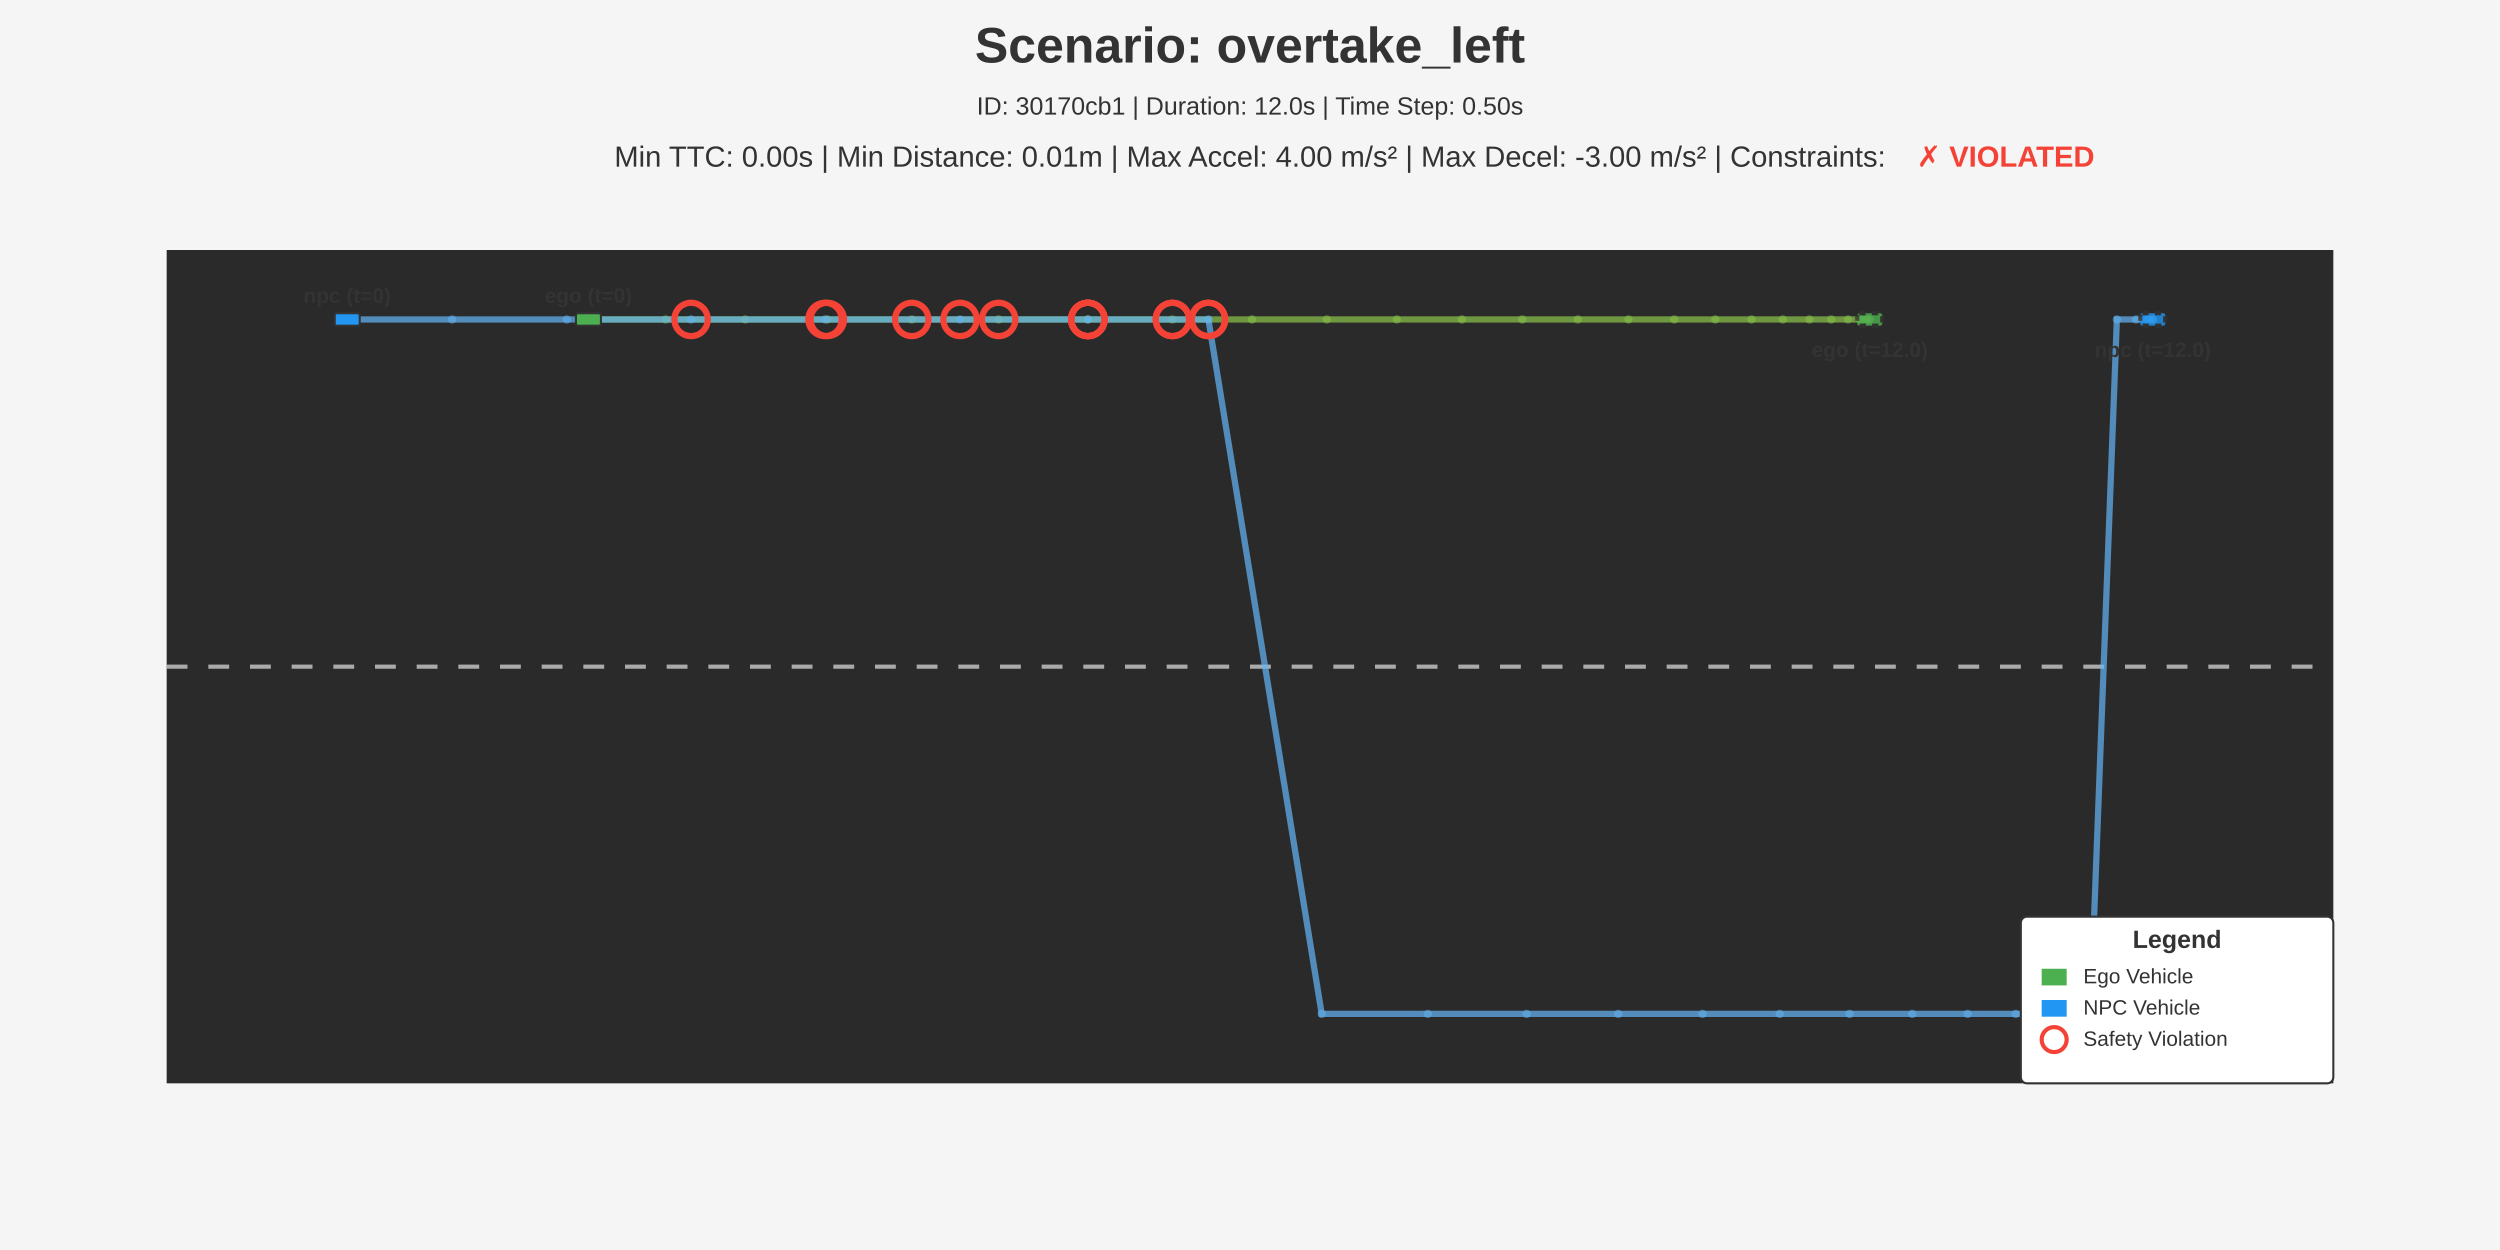
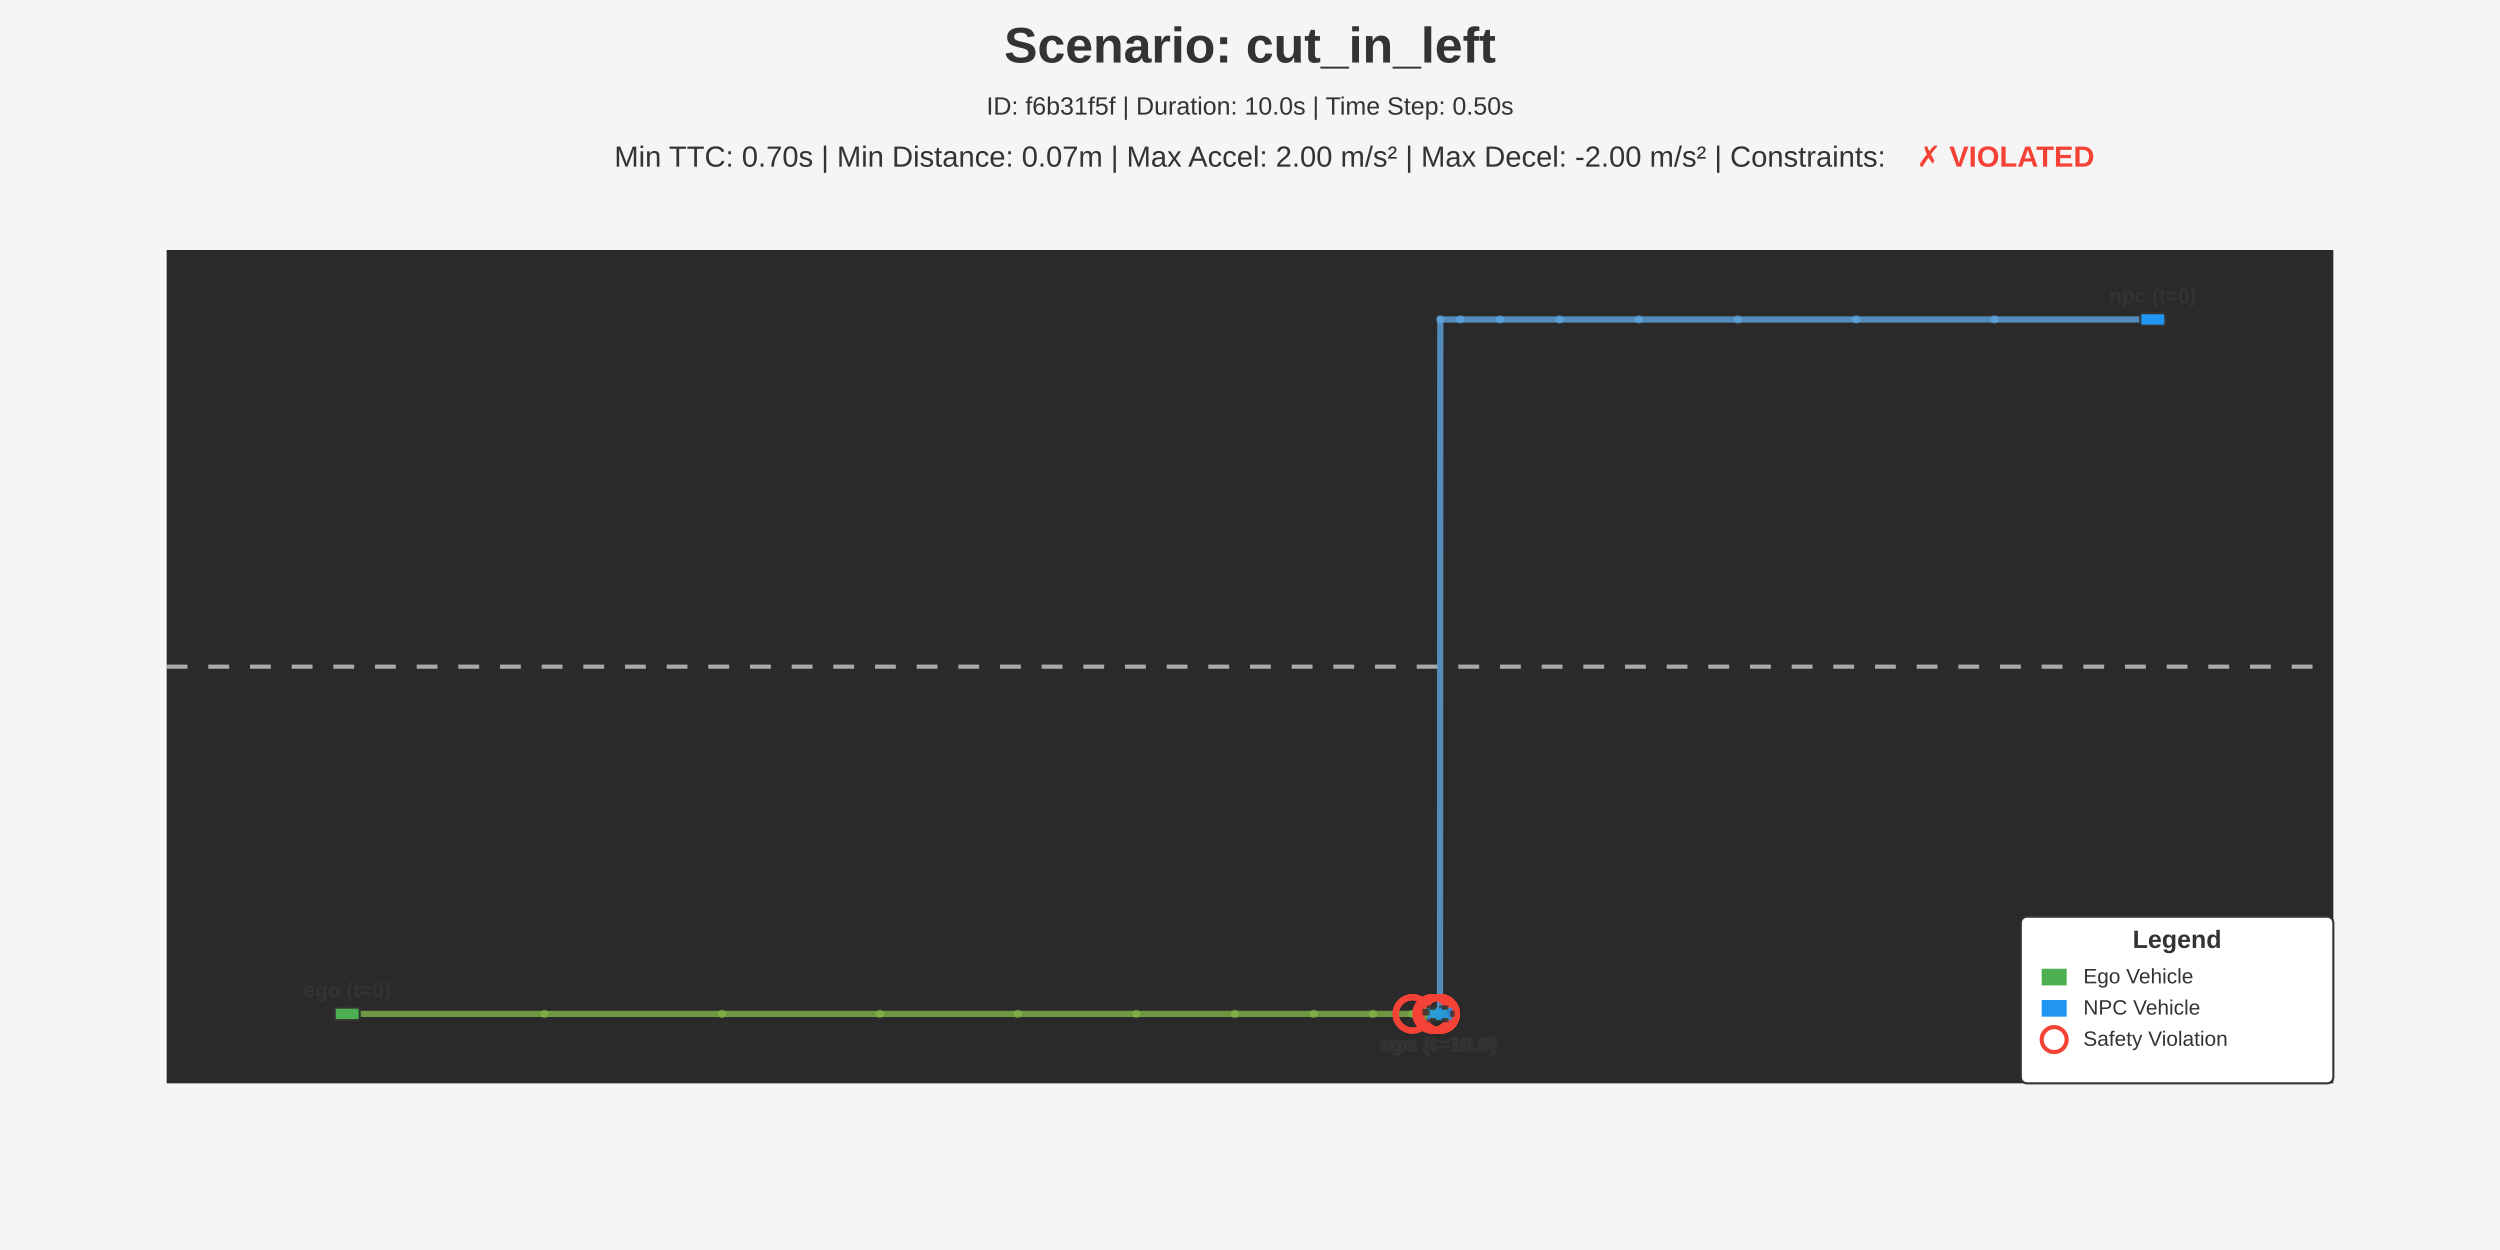
<svg xmlns="http://www.w3.org/2000/svg" height="600" viewBox="0 0 1200 600" width="1200">
  <rect fill="#F5F5F5" height="600" width="1200" />
  <g id="header">
    <text fill="#333333" font-family="Arial, sans-serif" font-size="24" font-weight="bold" text-anchor="middle" x="600" y="30">
- Scenario: overtake_left
+ Scenario: cut_in_left
</text>
    <text fill="#333333" font-family="Arial, sans-serif" font-size="12" text-anchor="middle" x="600" y="55">
- ID: 30170cb1 | Duration: 12.0s | Time Step: 0.50s
+ ID: f6b31f5f | Duration: 10.0s | Time Step: 0.50s
</text>
  </g>
  <g id="metrics">
    <text fill="#333333" font-family="Arial, sans-serif" font-size="14" text-anchor="middle" x="600" y="80">
- Min TTC: 0.00s | Min Distance: 0.01m | Max Accel: 4.00 m/s² | Max Decel: -3.00 m/s² | Constraints: 
+ Min TTC: 0.70s | Min Distance: 0.07m | Max Accel: 2.00 m/s² | Max Decel: -2.00 m/s² | Constraints: 
</text>
    <text fill="#F44336" font-family="Arial, sans-serif" font-size="14" font-weight="bold" text-anchor="start" x="920" y="80">
✗ VIOLATED
</text>
  </g>
  <rect fill="#2A2A2A" height="400" width="1040" x="80" y="120" />
  <g id="lane_markings">
    <line opacity="0.6" stroke="#FFFFFF" stroke-dasharray="10,10" stroke-width="2" x1="80" x2="1120" y1="320" y2="320" />
    <line stroke="#FFFFFF" stroke-width="3" x1="80" x2="1120" y1="-13.333" y2="-13.333" />
    <line stroke="#FFFFFF" stroke-width="3" x1="80" x2="1120" y1="653.333" y2="653.333" />
  </g>
  <g id="trajectories">
-     <path d="M 282.448 153.333 L 319.512 153.333 L 357.735 153.333 L 397.117 153.333 L 437.656 153.333 L 479.354 153.333 L 522.21 153.333 L 562.75 153.333 L 600.973 153.333 L 636.879 153.333 L 670.469 153.333 L 701.743 153.333 L 730.7 153.333 L 757.34 153.333 L 781.664 153.333 L 803.671 153.333 L 823.361 153.333 L 840.736 153.333 L 855.793 153.333 L 868.534 153.333 L 878.959 153.333 L 887.067 153.333 L 892.858 153.333 L 896.333 153.333 L 897.491 153.333 " fill="none" opacity="0.7" stroke="#8BC34A" stroke-width="3" />
-     <circle cx="282.448" cy="153.333" fill="#8BC34A" opacity="0.5" r="2" />
-     <circle cx="319.512" cy="153.333" fill="#8BC34A" opacity="0.5" r="2" />
-     <circle cx="357.735" cy="153.333" fill="#8BC34A" opacity="0.5" r="2" />
-     <circle cx="397.117" cy="153.333" fill="#8BC34A" opacity="0.5" r="2" />
-     <circle cx="437.656" cy="153.333" fill="#8BC34A" opacity="0.5" r="2" />
-     <circle cx="479.354" cy="153.333" fill="#8BC34A" opacity="0.5" r="2" />
-     <circle cx="522.21" cy="153.333" fill="#8BC34A" opacity="0.5" r="2" />
-     <circle cx="562.75" cy="153.333" fill="#8BC34A" opacity="0.5" r="2" />
-     <circle cx="600.973" cy="153.333" fill="#8BC34A" opacity="0.5" r="2" />
-     <circle cx="636.879" cy="153.333" fill="#8BC34A" opacity="0.5" r="2" />
-     <circle cx="670.469" cy="153.333" fill="#8BC34A" opacity="0.5" r="2" />
-     <circle cx="701.743" cy="153.333" fill="#8BC34A" opacity="0.5" r="2" />
-     <circle cx="730.7" cy="153.333" fill="#8BC34A" opacity="0.5" r="2" />
-     <circle cx="757.34" cy="153.333" fill="#8BC34A" opacity="0.5" r="2" />
-     <circle cx="781.664" cy="153.333" fill="#8BC34A" opacity="0.5" r="2" />
-     <circle cx="803.671" cy="153.333" fill="#8BC34A" opacity="0.5" r="2" />
-     <circle cx="823.361" cy="153.333" fill="#8BC34A" opacity="0.5" r="2" />
-     <circle cx="840.736" cy="153.333" fill="#8BC34A" opacity="0.5" r="2" />
-     <circle cx="855.793" cy="153.333" fill="#8BC34A" opacity="0.5" r="2" />
-     <circle cx="868.534" cy="153.333" fill="#8BC34A" opacity="0.5" r="2" />
-     <circle cx="878.959" cy="153.333" fill="#8BC34A" opacity="0.5" r="2" />
-     <circle cx="887.067" cy="153.333" fill="#8BC34A" opacity="0.5" r="2" />
-     <circle cx="892.858" cy="153.333" fill="#8BC34A" opacity="0.5" r="2" />
-     <circle cx="896.333" cy="153.333" fill="#8BC34A" opacity="0.5" r="2" />
-     <circle cx="897.491" cy="153.333" fill="#8BC34A" opacity="0.5" r="2" />
-     <path d="M 166.667 153.333 L 217.052 153.333 L 272.07 153.333 L 331.721 153.333 L 396.005 153.333 L 460.822 153.333 L 522.164 153.333 L 580.031 153.333 L 634.424 486.667 L 685.342 486.667 L 732.784 486.667 L 776.753 486.667 L 817.246 486.667 L 854.264 486.667 L 887.808 486.667 L 917.877 486.667 L 944.471 486.667 L 967.59 486.667 L 987.234 486.667 L 1003.404 486.667 L 1016.098 153.333 L 1025.318 153.333 L 1031.063 153.333 L 1033.333 153.333 L 1033.333 153.333 " fill="none" opacity="0.7" stroke="#64B5F6" stroke-width="3" />
-     <circle cx="166.667" cy="153.333" fill="#64B5F6" opacity="0.5" r="2" />
-     <circle cx="217.052" cy="153.333" fill="#64B5F6" opacity="0.5" r="2" />
-     <circle cx="272.07" cy="153.333" fill="#64B5F6" opacity="0.5" r="2" />
-     <circle cx="331.721" cy="153.333" fill="#64B5F6" opacity="0.5" r="2" />
-     <circle cx="396.005" cy="153.333" fill="#64B5F6" opacity="0.5" r="2" />
-     <circle cx="460.822" cy="153.333" fill="#64B5F6" opacity="0.5" r="2" />
-     <circle cx="522.164" cy="153.333" fill="#64B5F6" opacity="0.5" r="2" />
-     <circle cx="580.031" cy="153.333" fill="#64B5F6" opacity="0.5" r="2" />
-     <circle cx="634.424" cy="486.667" fill="#64B5F6" opacity="0.5" r="2" />
-     <circle cx="685.342" cy="486.667" fill="#64B5F6" opacity="0.5" r="2" />
-     <circle cx="732.784" cy="486.667" fill="#64B5F6" opacity="0.5" r="2" />
-     <circle cx="776.753" cy="486.667" fill="#64B5F6" opacity="0.5" r="2" />
-     <circle cx="817.246" cy="486.667" fill="#64B5F6" opacity="0.5" r="2" />
-     <circle cx="854.264" cy="486.667" fill="#64B5F6" opacity="0.5" r="2" />
-     <circle cx="887.808" cy="486.667" fill="#64B5F6" opacity="0.5" r="2" />
-     <circle cx="917.877" cy="486.667" fill="#64B5F6" opacity="0.5" r="2" />
-     <circle cx="944.471" cy="486.667" fill="#64B5F6" opacity="0.5" r="2" />
-     <circle cx="967.59" cy="486.667" fill="#64B5F6" opacity="0.5" r="2" />
-     <circle cx="987.234" cy="486.667" fill="#64B5F6" opacity="0.5" r="2" />
-     <circle cx="1003.404" cy="486.667" fill="#64B5F6" opacity="0.5" r="2" />
-     <circle cx="1016.098" cy="153.333" fill="#64B5F6" opacity="0.5" r="2" />
-     <circle cx="1025.318" cy="153.333" fill="#64B5F6" opacity="0.5" r="2" />
-     <circle cx="1031.063" cy="153.333" fill="#64B5F6" opacity="0.5" r="2" />
+     <path d="M 166.667 486.667 L 261.348 486.667 L 346.561 486.667 L 422.307 486.667 L 488.584 486.667 L 545.392 486.667 L 592.733 486.667 L 630.606 486.667 L 659.01 486.667 L 677.947 486.667 L 687.415 486.667 L 687.651 486.667 L 687.888 486.667 L 688.125 486.667 L 688.361 486.667 L 688.598 486.667 L 688.835 486.667 L 689.072 486.667 L 689.308 486.667 L 689.545 486.667 L 689.782 486.667 " fill="none" opacity="0.7" stroke="#8BC34A" stroke-width="3" />
+     <circle cx="166.667" cy="486.667" fill="#8BC34A" opacity="0.5" r="2" />
+     <circle cx="261.348" cy="486.667" fill="#8BC34A" opacity="0.5" r="2" />
+     <circle cx="346.561" cy="486.667" fill="#8BC34A" opacity="0.5" r="2" />
+     <circle cx="422.307" cy="486.667" fill="#8BC34A" opacity="0.5" r="2" />
+     <circle cx="488.584" cy="486.667" fill="#8BC34A" opacity="0.5" r="2" />
+     <circle cx="545.392" cy="486.667" fill="#8BC34A" opacity="0.5" r="2" />
+     <circle cx="592.733" cy="486.667" fill="#8BC34A" opacity="0.5" r="2" />
+     <circle cx="630.606" cy="486.667" fill="#8BC34A" opacity="0.5" r="2" />
+     <circle cx="659.01" cy="486.667" fill="#8BC34A" opacity="0.5" r="2" />
+     <circle cx="677.947" cy="486.667" fill="#8BC34A" opacity="0.5" r="2" />
+     <circle cx="687.415" cy="486.667" fill="#8BC34A" opacity="0.5" r="2" />
+     <circle cx="687.651" cy="486.667" fill="#8BC34A" opacity="0.5" r="2" />
+     <circle cx="687.888" cy="486.667" fill="#8BC34A" opacity="0.5" r="2" />
+     <circle cx="688.125" cy="486.667" fill="#8BC34A" opacity="0.5" r="2" />
+     <circle cx="688.361" cy="486.667" fill="#8BC34A" opacity="0.5" r="2" />
+     <circle cx="688.598" cy="486.667" fill="#8BC34A" opacity="0.5" r="2" />
+     <circle cx="688.835" cy="486.667" fill="#8BC34A" opacity="0.5" r="2" />
+     <circle cx="689.072" cy="486.667" fill="#8BC34A" opacity="0.5" r="2" />
+     <circle cx="689.308" cy="486.667" fill="#8BC34A" opacity="0.5" r="2" />
+     <circle cx="689.545" cy="486.667" fill="#8BC34A" opacity="0.5" r="2" />
+     <circle cx="689.782" cy="486.667" fill="#8BC34A" opacity="0.5" r="2" />
+     <path d="M 1033.333 153.333 L 957.446 153.333 L 891.027 153.333 L 834.076 153.333 L 786.593 153.333 L 748.579 153.333 L 720.032 153.333 L 700.954 153.333 L 691.344 153.333 L 691.202 486.667 L 691.202 486.667 L 691.202 486.667 L 691.202 486.667 L 691.202 486.667 L 691.202 486.667 L 691.202 486.667 L 691.202 486.667 L 691.202 486.667 L 691.202 486.667 L 691.202 486.667 L 691.202 486.667 " fill="none" opacity="0.7" stroke="#64B5F6" stroke-width="3" />
    <circle cx="1033.333" cy="153.333" fill="#64B5F6" opacity="0.5" r="2" />
-     <circle cx="1033.333" cy="153.333" fill="#64B5F6" opacity="0.5" r="2" />
-     <circle cx="397.117" cy="153.333" fill="none" r="8" stroke="#F44336" stroke-width="3" />
-     <circle cx="331.721" cy="153.333" fill="none" r="8" stroke="#F44336" stroke-width="3" />
-     <circle cx="437.656" cy="153.333" fill="none" r="8" stroke="#F44336" stroke-width="3" />
-     <circle cx="396.005" cy="153.333" fill="none" r="8" stroke="#F44336" stroke-width="3" />
-     <circle cx="479.354" cy="153.333" fill="none" r="8" stroke="#F44336" stroke-width="3" />
-     <circle cx="460.822" cy="153.333" fill="none" r="8" stroke="#F44336" stroke-width="3" />
-     <circle cx="522.21" cy="153.333" fill="none" r="8" stroke="#F44336" stroke-width="3" />
-     <circle cx="522.164" cy="153.333" fill="none" r="8" stroke="#F44336" stroke-width="3" />
-     <circle cx="522.21" cy="153.333" fill="none" r="8" stroke="#F44336" stroke-width="3" />
-     <circle cx="522.164" cy="153.333" fill="none" r="8" stroke="#F44336" stroke-width="3" />
-     <circle cx="562.75" cy="153.333" fill="none" r="8" stroke="#F44336" stroke-width="3" />
-     <circle cx="580.031" cy="153.333" fill="none" r="8" stroke="#F44336" stroke-width="3" />
-     <circle cx="562.75" cy="153.333" fill="none" r="8" stroke="#F44336" stroke-width="3" />
-     <circle cx="580.031" cy="153.333" fill="none" r="8" stroke="#F44336" stroke-width="3" />
+     <circle cx="957.446" cy="153.333" fill="#64B5F6" opacity="0.5" r="2" />
+     <circle cx="891.027" cy="153.333" fill="#64B5F6" opacity="0.5" r="2" />
+     <circle cx="834.076" cy="153.333" fill="#64B5F6" opacity="0.5" r="2" />
+     <circle cx="786.593" cy="153.333" fill="#64B5F6" opacity="0.5" r="2" />
+     <circle cx="748.579" cy="153.333" fill="#64B5F6" opacity="0.5" r="2" />
+     <circle cx="720.032" cy="153.333" fill="#64B5F6" opacity="0.5" r="2" />
+     <circle cx="700.954" cy="153.333" fill="#64B5F6" opacity="0.5" r="2" />
+     <circle cx="691.344" cy="153.333" fill="#64B5F6" opacity="0.5" r="2" />
+     <circle cx="691.202" cy="486.667" fill="#64B5F6" opacity="0.5" r="2" />
+     <circle cx="691.202" cy="486.667" fill="#64B5F6" opacity="0.5" r="2" />
+     <circle cx="691.202" cy="486.667" fill="#64B5F6" opacity="0.5" r="2" />
+     <circle cx="691.202" cy="486.667" fill="#64B5F6" opacity="0.5" r="2" />
+     <circle cx="691.202" cy="486.667" fill="#64B5F6" opacity="0.5" r="2" />
+     <circle cx="691.202" cy="486.667" fill="#64B5F6" opacity="0.5" r="2" />
+     <circle cx="691.202" cy="486.667" fill="#64B5F6" opacity="0.5" r="2" />
+     <circle cx="691.202" cy="486.667" fill="#64B5F6" opacity="0.5" r="2" />
+     <circle cx="691.202" cy="486.667" fill="#64B5F6" opacity="0.5" r="2" />
+     <circle cx="691.202" cy="486.667" fill="#64B5F6" opacity="0.5" r="2" />
+     <circle cx="691.202" cy="486.667" fill="#64B5F6" opacity="0.5" r="2" />
+     <circle cx="691.202" cy="486.667" fill="#64B5F6" opacity="0.5" r="2" />
+     <circle cx="677.947" cy="486.667" fill="none" r="8" stroke="#F44336" stroke-width="3" />
+     <circle cx="691.202" cy="486.667" fill="none" r="8" stroke="#F44336" stroke-width="3" />
+     <circle cx="677.947" cy="486.667" fill="none" r="8" stroke="#F44336" stroke-width="3" />
+     <circle cx="691.202" cy="486.667" fill="none" r="8" stroke="#F44336" stroke-width="3" />
+     <circle cx="687.415" cy="486.667" fill="none" r="8" stroke="#F44336" stroke-width="3" />
+     <circle cx="691.202" cy="486.667" fill="none" r="8" stroke="#F44336" stroke-width="3" />
+     <circle cx="687.651" cy="486.667" fill="none" r="8" stroke="#F44336" stroke-width="3" />
+     <circle cx="691.202" cy="486.667" fill="none" r="8" stroke="#F44336" stroke-width="3" />
+     <circle cx="687.888" cy="486.667" fill="none" r="8" stroke="#F44336" stroke-width="3" />
+     <circle cx="691.202" cy="486.667" fill="none" r="8" stroke="#F44336" stroke-width="3" />
+     <circle cx="688.125" cy="486.667" fill="none" r="8" stroke="#F44336" stroke-width="3" />
+     <circle cx="691.202" cy="486.667" fill="none" r="8" stroke="#F44336" stroke-width="3" />
+     <circle cx="688.361" cy="486.667" fill="none" r="8" stroke="#F44336" stroke-width="3" />
+     <circle cx="691.202" cy="486.667" fill="none" r="8" stroke="#F44336" stroke-width="3" />
+     <circle cx="688.598" cy="486.667" fill="none" r="8" stroke="#F44336" stroke-width="3" />
+     <circle cx="691.202" cy="486.667" fill="none" r="8" stroke="#F44336" stroke-width="3" />
+     <circle cx="688.835" cy="486.667" fill="none" r="8" stroke="#F44336" stroke-width="3" />
+     <circle cx="691.202" cy="486.667" fill="none" r="8" stroke="#F44336" stroke-width="3" />
+     <circle cx="689.072" cy="486.667" fill="none" r="8" stroke="#F44336" stroke-width="3" />
+     <circle cx="691.202" cy="486.667" fill="none" r="8" stroke="#F44336" stroke-width="3" />
+     <circle cx="689.308" cy="486.667" fill="none" r="8" stroke="#F44336" stroke-width="3" />
+     <circle cx="691.202" cy="486.667" fill="none" r="8" stroke="#F44336" stroke-width="3" />
+     <circle cx="689.545" cy="486.667" fill="none" r="8" stroke="#F44336" stroke-width="3" />
+     <circle cx="691.202" cy="486.667" fill="none" r="8" stroke="#F44336" stroke-width="3" />
+     <circle cx="689.782" cy="486.667" fill="none" r="8" stroke="#F44336" stroke-width="3" />
+     <circle cx="691.202" cy="486.667" fill="none" r="8" stroke="#F44336" stroke-width="3" />
+     <circle cx="689.782" cy="486.667" fill="none" r="8" stroke="#F44336" stroke-width="3" />
+     <circle cx="691.202" cy="486.667" fill="none" r="8" stroke="#F44336" stroke-width="3" />
  </g>
  <g id="vehicles">
-     <rect fill="#4CAF50" height="6" rx="1" stroke="#333333" stroke-width="1" width="12" x="276.448" y="150.333" />
-     <text fill="#333333" font-family="Arial, sans-serif" font-size="10" font-weight="bold" text-anchor="middle" x="282.448" y="145.333">
+     <rect fill="#4CAF50" height="6" rx="1" stroke="#333333" stroke-width="1" width="12" x="160.667" y="483.667" />
+     <text fill="#333333" font-family="Arial, sans-serif" font-size="10" font-weight="bold" text-anchor="middle" x="166.667" y="478.667">
ego (t=0)
</text>
-     <rect fill="#4CAF50" height="6" opacity="0.8" rx="1" stroke="#333333" stroke-dasharray="3,3" stroke-width="2" width="12" x="891.491" y="150.333" />
-     <text fill="#333333" font-family="Arial, sans-serif" font-size="10" font-weight="bold" text-anchor="middle" x="897.491" y="171.333">
- ego (t=12.0)
+     <rect fill="#4CAF50" height="6" opacity="0.8" rx="1" stroke="#333333" stroke-dasharray="3,3" stroke-width="2" width="12" x="683.782" y="483.667" />
+     <text fill="#333333" font-family="Arial, sans-serif" font-size="10" font-weight="bold" text-anchor="middle" x="689.782" y="504.667">
+ ego (t=10.0)
</text>
-     <rect fill="#2196F3" height="6" rx="1" stroke="#333333" stroke-width="1" width="12" x="160.667" y="150.333" />
-     <text fill="#333333" font-family="Arial, sans-serif" font-size="10" font-weight="bold" text-anchor="middle" x="166.667" y="145.333">
+     <rect fill="#2196F3" height="6" rx="1" stroke="#333333" stroke-width="1" width="12" x="1027.333" y="150.333" />
+     <text fill="#333333" font-family="Arial, sans-serif" font-size="10" font-weight="bold" text-anchor="middle" x="1033.333" y="145.333">
npc (t=0)
</text>
-     <rect fill="#2196F3" height="6" opacity="0.8" rx="1" stroke="#333333" stroke-dasharray="3,3" stroke-width="2" width="12" x="1027.333" y="150.333" />
-     <text fill="#333333" font-family="Arial, sans-serif" font-size="10" font-weight="bold" text-anchor="middle" x="1033.333" y="171.333">
- npc (t=12.0)
+     <rect fill="#2196F3" height="6" opacity="0.8" rx="1" stroke="#333333" stroke-dasharray="3,3" stroke-width="2" width="12" x="685.202" y="483.667" />
+     <text fill="#333333" font-family="Arial, sans-serif" font-size="10" font-weight="bold" text-anchor="middle" x="691.202" y="504.667">
+ npc (t=10.0)
</text>
  </g>
  <g id="legend">
    <rect fill="white" height="80" rx="3" stroke="#333333" stroke-width="1" width="150" x="970" y="440" />
    <text fill="#333333" font-family="Arial, sans-serif" font-size="12" font-weight="bold" text-anchor="middle" x="1045" y="455">
Legend
</text>
    <rect fill="#4CAF50" height="8" width="12" x="980" y="465" />
    <text fill="#333333" font-family="Arial, sans-serif" font-size="10" text-anchor="start" x="1000" y="472">
Ego Vehicle
</text>
    <rect fill="#2196F3" height="8" width="12" x="980" y="480" />
    <text fill="#333333" font-family="Arial, sans-serif" font-size="10" text-anchor="start" x="1000" y="487">
NPC Vehicle
</text>
    <circle cx="986" cy="499" fill="none" r="6" stroke="#F44336" stroke-width="2" />
    <text fill="#333333" font-family="Arial, sans-serif" font-size="10" text-anchor="start" x="1000" y="502">
Safety Violation
</text>
  </g>
</svg>
